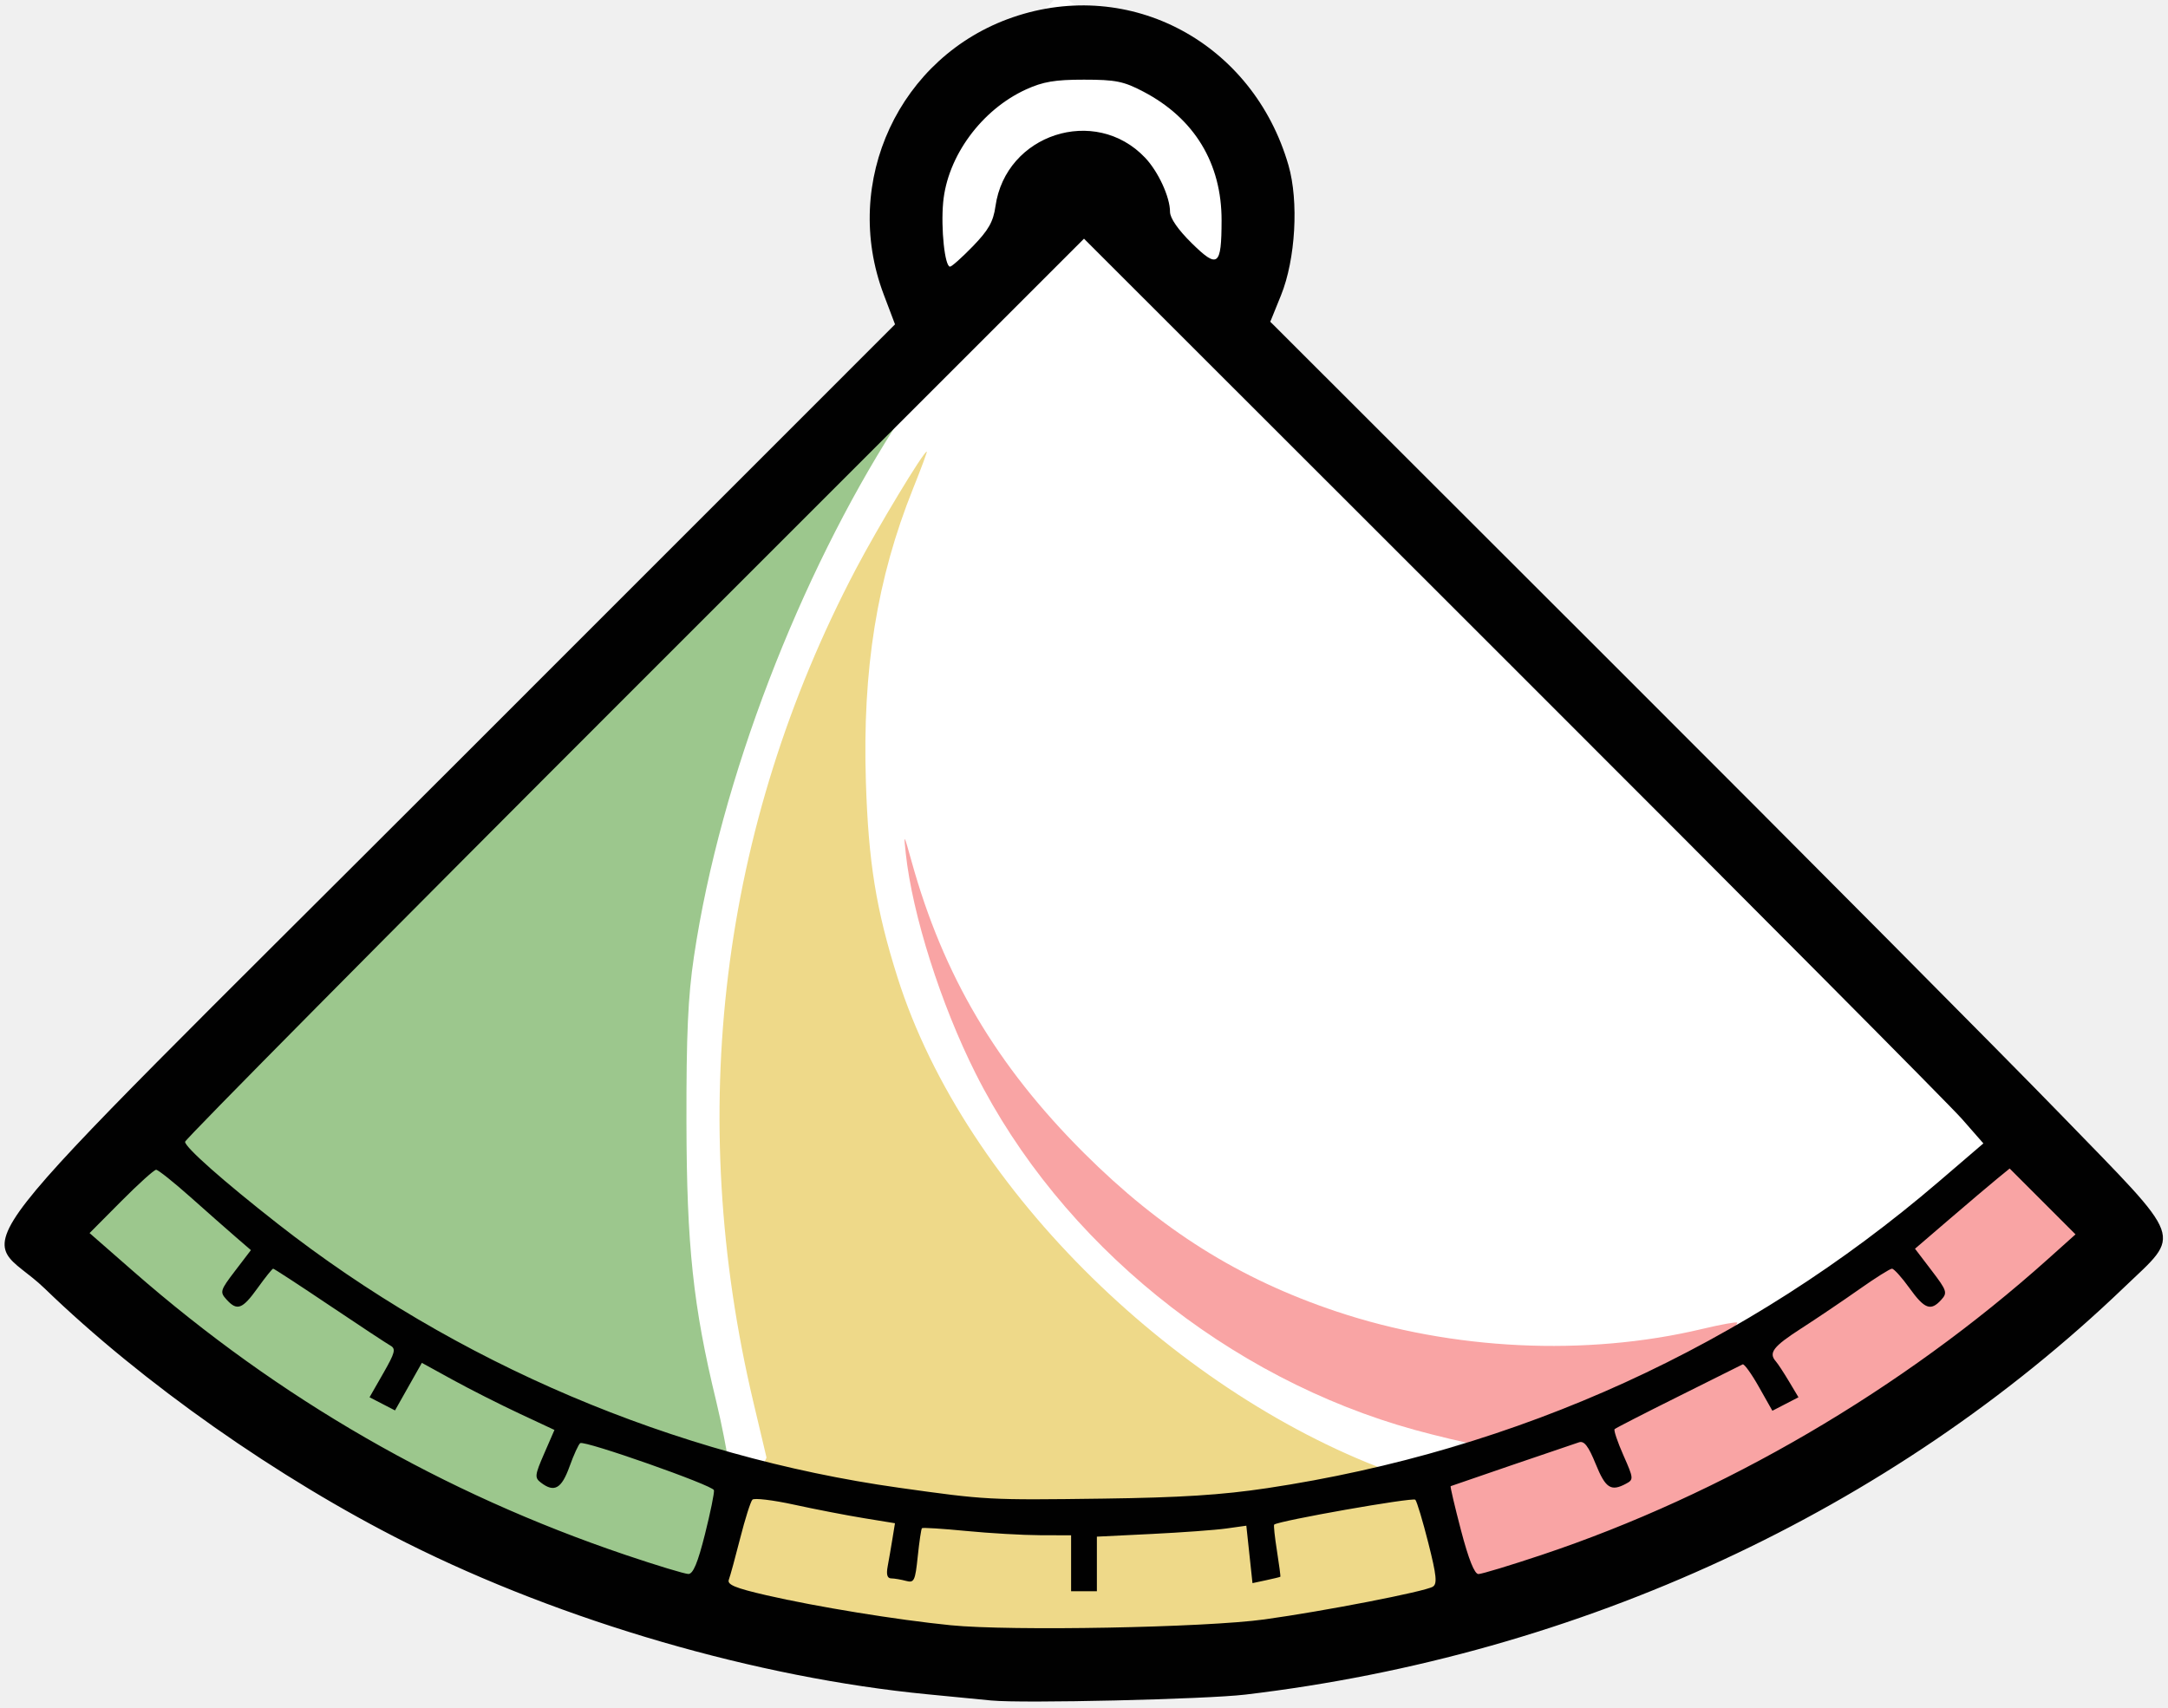
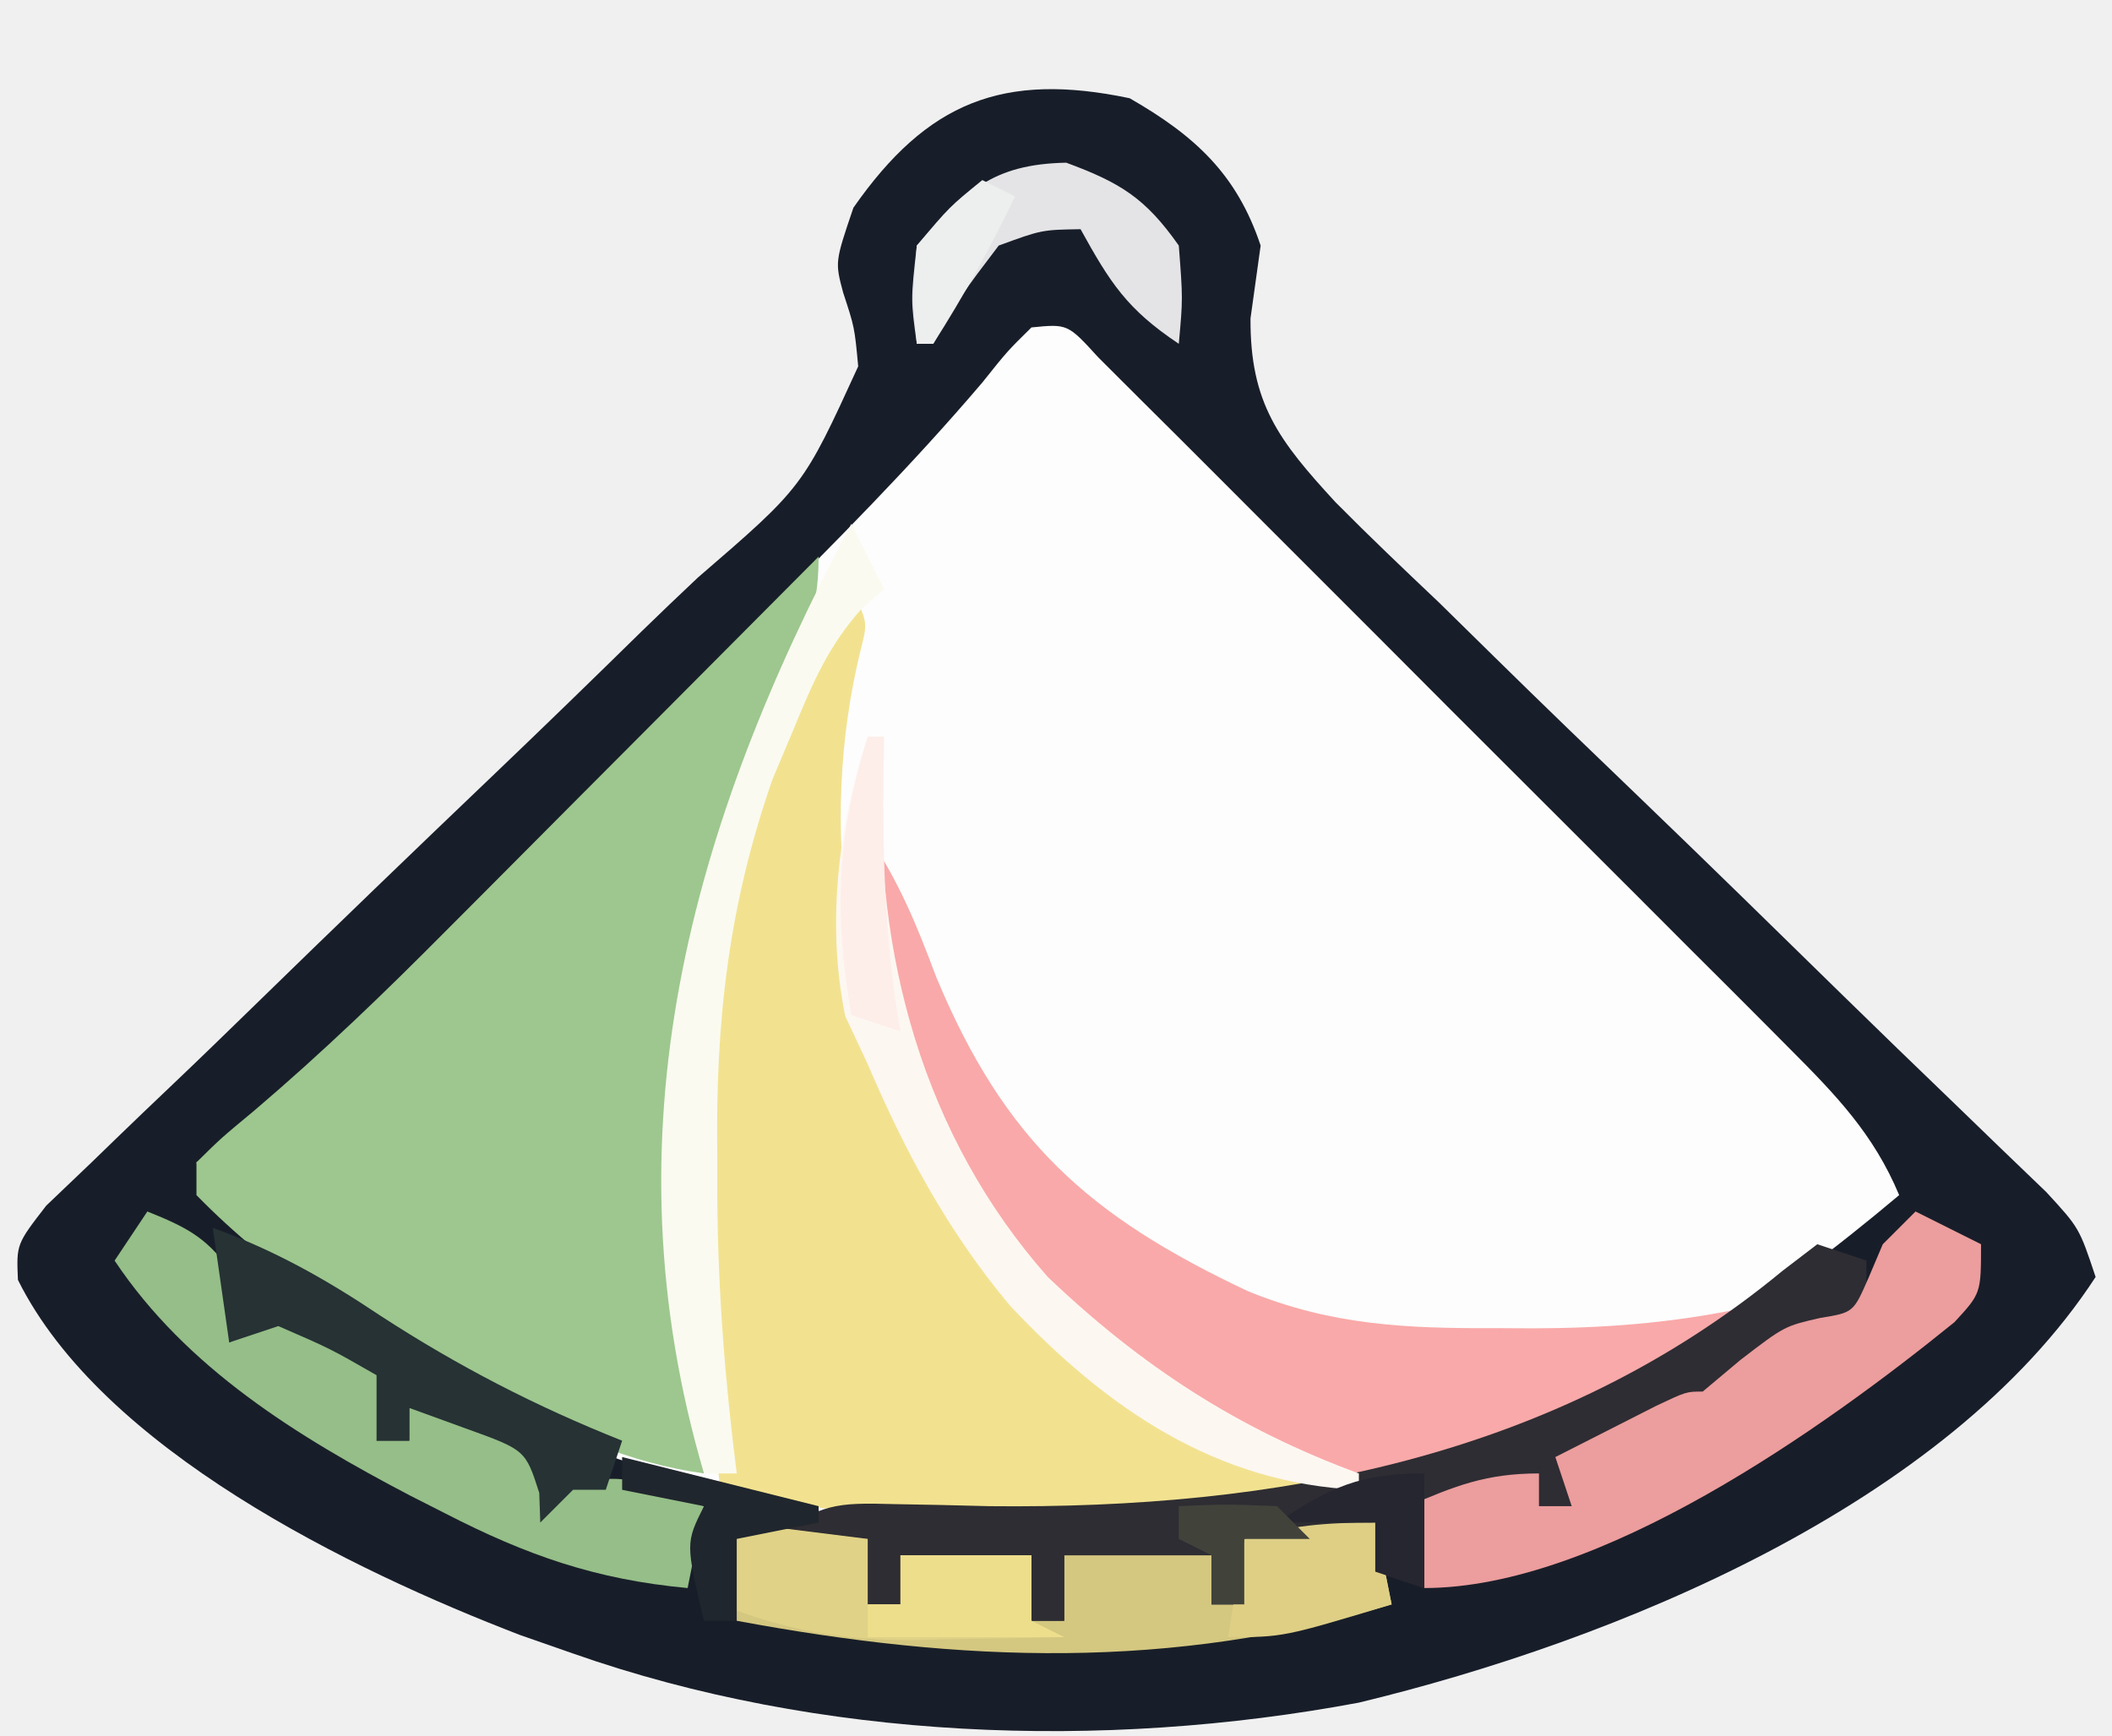
- <svg xmlns="http://www.w3.org/2000/svg" version="1.1" id="svg32" width="224" height="176.444" viewBox="0 0 224 176.444">
-   <defs id="defs36" />
-   <g id="g38">
-     <g id="g1005" style="display:inline">
-       <g id="g3023" style="display:inline">
-         <path style="display:inline;fill:#ffffff;stroke-width:0.896" d="M 97.079,34.517 3.638,128.27 112.603,174.787 C 162.606,128.329 217.966,138.451 219.295,130.178 223.103,106.468 110.455,45.671 131.47,14.47 L 109.462,-0.615 94.282,15.513 Z" id="path3019" />
-       </g>
-       <path style="display:inline;fill:#eed989;stroke-width:0.444" d="m 103.111,169.398 c -8.999,-0.585 -27.019,-3.463 -28.091,-4.495 -0.172,-0.165 -0.802,-3.238 0.195,-5.447 l 4.449,-9.85 c 7.422,2.6 20.104,-0.629 35.97,0.437 15.52,1.044 29.707,-1.451 32.075,7.149 0.637,2.452 3.801,8.621 2.342,7.974 -15.49,2.538 -31.517,5.143 -46.94,4.233 z M 79.284,150.998 77.849,144.944 C 70.786,115.14 74.428,85.467 88.42,58.828 c 2.276,-4.333 6.999,-12.162 7.338,-12.162 0.064,0 -0.574,1.719 -1.417,3.82 -3.735,9.303 -5.245,18.691 -4.876,30.324 0.263,8.303 1.053,13.191 3.259,20.175 7.045,22.3 29.442,43.432 51.527,51.317" id="path1019" />
-       <path style="display:inline;fill:#f9a4a4;stroke-width:0.444" d="m 150.521,161.954 c -2.234,-2.481 -2.238,-8.483 -1.982,-8.739 21.508,-11.693 43.656,-19.485 59.354,-33.475 2.228,2.228 5.728,5.855 7.956,8.083 -18.047,14.863 -40.874,29.767 -60.097,35.26 l -3.386,0.92 z m -4.298,-14.169 c -19.332,-5.317 -36.623,-19.349 -45.43,-36.866 -3.587,-7.134 -6.522,-16.379 -7.205,-22.696 -0.232,-2.144 -0.211,-2.114 0.604,0.821 3.27,11.784 8.774,21.097 17.78,30.088 7.974,7.961 16.05,13.035 26.1,16.399 11.974,4.008 25.794,4.669 37.803,1.808 1.901,-0.453 3.53,-0.749 3.621,-0.658 0.091,0.091 -1.855,2.98 -6.346,5.177 -8.172,3.999 -18.851,7.441 -20.744,7.38 -0.554,-0.018 -4.105,-0.882 -6.183,-1.453 z" id="path1017" />
-       <path style="display:inline;fill:#9cc78d;stroke-width:0.444" d="M 62.395,161.591 C 43.284,155.11 19.36,150.962 11.71,132.289 l -3.614,-5.23 3.841,-4.042 3.751,-3.323 c 40.296,9.942 34.59,24.681 59.11,34.051 1.47,-0.867 -2.22,10.011 -2.433,10.237 -0.051,0.055 -6.367,-1.17 -9.969,-2.391 z M 18.634,117.91 54.812,79.805 C 85.066,47.941 94.103,41.548 92.425,44.182 82.735,59.398 74.45,80.347 71.695,98.889 71.083,103.01 70.908,106.898 70.925,116 c 0.024,12.738 0.693,19.012 3.073,28.806 0.613,2.521 1.114,5.307 1.114,5.413 -13.017,2.835 -61.21,-24.101 -56.478,-32.309 z" id="path1015" />
-       <path style="display:inline;fill:#010101;stroke-width:0.444" d="m 102.444,175.739 c -0.978,-0.096 -3.972,-0.388 -6.654,-0.648 C 78.21,173.386 58.174,167.561 42.023,159.459 28.764,152.808 14.706,142.924 4.621,133.161 -2.123,126.632 -7.458,133.47 46.46,79.543 L 92.475,33.52 91.304,30.426 C 86.894,18.772 92.926,5.817 104.639,1.787 c 12.145,-4.178 24.833,2.634 28.489,15.297 1.075,3.723 0.73,9.72 -0.772,13.429 l -1.108,2.736 35.52,35.486 c 19.536,19.517 40.305,40.419 46.154,46.449 12.965,13.366 12.514,12.132 6.528,17.872 -24.088,23.097 -56.203,37.98 -90.782,42.071 -4.096,0.485 -23.026,0.925 -26.222,0.61 z m 28.222,-8.385 c 6.159,-0.852 16.557,-2.874 17.372,-3.378 0.475,-0.294 0.389,-1.149 -0.458,-4.503 -0.575,-2.277 -1.18,-4.295 -1.347,-4.485 -0.238,-0.272 -14.086,2.168 -14.584,2.57 -0.07,0.056 0.06,1.278 0.288,2.716 0.228,1.438 0.385,2.641 0.349,2.673 -0.036,0.033 -0.698,0.195 -1.472,0.36 l -1.406,0.301 -0.318,-2.968 -0.318,-2.968 -2.054,0.288 c -1.13,0.158 -4.604,0.413 -7.72,0.566 l -5.667,0.278 v 2.82 2.82 H 112 110.667 v -2.889 -2.889 l -3.222,-0.011 c -1.772,-0.006 -5.207,-0.204 -7.634,-0.44 -2.426,-0.236 -4.476,-0.365 -4.555,-0.286 -0.079,0.079 -0.274,1.392 -0.433,2.919 -0.266,2.544 -0.368,2.755 -1.223,2.526 -0.513,-0.138 -1.199,-0.253 -1.524,-0.257 -0.403,-0.004 -0.518,-0.395 -0.363,-1.228 0.125,-0.672 0.347,-1.953 0.492,-2.847 l 0.264,-1.624 -3.234,-0.528 c -1.779,-0.29 -5.017,-0.917 -7.195,-1.393 -2.178,-0.475 -4.114,-0.707 -4.301,-0.514 -0.187,0.193 -0.755,1.985 -1.262,3.982 -0.507,1.997 -1.035,3.926 -1.173,4.287 -0.196,0.512 0.654,0.864 3.889,1.609 5.157,1.188 13.478,2.543 19.03,3.098 6.192,0.619 26.31,0.244 32.444,-0.605 z m -57.829,-8.798 c 0.568,-2.261 0.986,-4.311 0.929,-4.556 -0.117,-0.502 -13.339,-5.153 -13.814,-4.86 -0.169,0.104 -0.666,1.19 -1.106,2.413 -0.828,2.303 -1.577,2.725 -2.958,1.668 -0.665,-0.509 -0.637,-0.762 0.336,-3 l 1.063,-2.444 -3.644,-1.705 c -2.004,-0.938 -5.086,-2.497 -6.85,-3.467 l -3.206,-1.762 -1.387,2.458 -1.387,2.458 -1.316,-0.68 -1.316,-0.68 1.419,-2.48 c 1.226,-2.142 1.324,-2.532 0.726,-2.867 -0.381,-0.213 -3.222,-2.088 -6.314,-4.165 -3.091,-2.078 -5.697,-3.777 -5.789,-3.777 -0.092,0 -0.814,0.9 -1.604,2 -1.582,2.203 -2.119,2.4 -3.222,1.182 -0.698,-0.772 -0.647,-0.941 0.894,-2.959 l 1.634,-2.14 -1.518,-1.31 c -0.835,-0.72 -2.954,-2.589 -4.709,-4.152 -1.755,-1.563 -3.36,-2.843 -3.567,-2.843 -0.207,0 -1.838,1.472 -3.626,3.272 l -3.25,3.272 4.516,3.951 c 15.069,13.183 31.991,22.931 50.895,29.32 3.178,1.074 6.084,1.955 6.458,1.958 0.489,0.004 0.971,-1.151 1.713,-4.105 z m 86.481,2.124 c 18.709,-6.251 37.223,-17.075 52.279,-30.564 l 2.847,-2.551 -3.402,-3.403 -3.402,-3.403 -1.303,1.065 c -0.717,0.586 -2.917,2.451 -4.89,4.145 l -3.587,3.08 1.712,2.246 c 1.588,2.082 1.661,2.303 1.001,3.031 -1.086,1.2 -1.723,0.964 -3.288,-1.214 -0.79,-1.1 -1.602,-2 -1.804,-2 -0.202,0 -1.718,0.954 -3.369,2.119 -1.651,1.165 -4.352,2.989 -6.002,4.052 -2.908,1.874 -3.408,2.523 -2.627,3.407 0.205,0.232 0.815,1.162 1.355,2.066 l 0.982,1.644 -1.348,0.697 -1.348,0.697 -1.395,-2.471 c -0.767,-1.359 -1.521,-2.405 -1.675,-2.323 -0.154,0.081 -3.15,1.576 -6.657,3.323 -3.508,1.746 -6.466,3.264 -6.574,3.372 -0.108,0.108 0.3,1.321 0.907,2.695 1.065,2.407 1.074,2.514 0.27,2.944 -1.556,0.833 -2.113,0.471 -3.129,-2.033 -0.749,-1.845 -1.188,-2.42 -1.718,-2.25 -0.839,0.27 -13.104,4.462 -13.27,4.536 -0.062,0.028 0.419,2.082 1.07,4.566 0.781,2.982 1.393,4.516 1.799,4.516 0.339,0 3.292,-0.894 6.563,-1.987 z m -28.43,-6.882 c 25.968,-3.898 49.627,-14.699 69.463,-31.711 l 4.574,-3.923 -2.213,-2.526 C 201.497,114.248 180.588,93.211 156.25,68.89 L 112,24.668 65.556,71.111 C 40.011,96.655 19.116,117.754 19.121,117.999 c 0.013,0.579 3.966,4.078 9.545,8.449 18.436,14.445 40.995,24.036 64.222,27.302 9.038,1.271 9.228,1.281 21.111,1.123 7.97,-0.106 12.239,-0.378 16.889,-1.076 z M 100.523,25.444 c 1.615,-1.668 2.105,-2.534 2.329,-4.126 1.053,-7.458 10.293,-10.462 15.457,-5.025 1.364,1.436 2.579,4.073 2.579,5.598 0,0.65 0.827,1.846 2.239,3.236 2.706,2.666 3.078,2.385 3.088,-2.333 C 126.228,16.881 123.412,12.236 118.14,9.473 116.096,8.401 115.269,8.234 112,8.233 c -2.995,-0.002 -4.238,0.209 -6,1.015 -4.597,2.103 -8.12,6.914 -8.552,11.678 -0.246,2.708 0.172,6.63 0.707,6.63 0.178,0 1.243,-0.95 2.368,-2.111 z" id="path1007" />
-     </g>
-   </g>
+ <svg xmlns="http://www.w3.org/2000/svg" version="1.1" width="129" height="106">
+   <path d="M0 0 C3.975 2.285 6.542 4.627 8 9 C7.795 10.483 7.588 11.966 7.381 13.449 C7.352 18.633 9.11 20.911 12.574 24.677 C14.642 26.766 16.767 28.788 18.902 30.809 C20.023 31.906 21.142 33.005 22.258 34.107 C25.191 36.991 28.151 39.843 31.12 42.69 C35.307 46.715 39.454 50.781 43.606 54.843 C45.815 57.004 48.035 59.153 50.263 61.293 C51.275 62.272 52.286 63.25 53.297 64.228 C54.183 65.08 55.069 65.931 55.982 66.808 C58 69 58 69 59 72 C49.911 85.958 29.601 94.238 14 98 C-1.691 100.937 -18.92 100.298 -34 95 C-35.071 94.626 -36.142 94.252 -37.246 93.867 C-47.544 89.905 -62.76 82.526 -67.905 72.18 C-68 70 -68 70 -66.177 67.643 C-64.81 66.338 -64.81 66.338 -63.416 65.007 C-62.917 64.524 -62.418 64.04 -61.904 63.542 C-60.818 62.491 -59.727 61.447 -58.63 60.407 C-56.895 58.759 -55.178 57.093 -53.464 55.421 C-48.591 50.67 -43.692 45.948 -38.769 41.249 C-35.76 38.374 -32.776 35.475 -29.805 32.559 C-28.67 31.455 -27.524 30.359 -26.37 29.274 C-19.954 23.743 -19.954 23.743 -16.582 16.377 C-16.805 13.991 -16.805 13.991 -17.501 11.874 C-18 10 -18 10 -16.875 6.688 C-12.367 0.226 -7.733 -1.624 0 0 Z " fill="#FDFDFD" transform="translate(69,6)" />
+   <path d="M0 0 C3.975 2.285 6.542 4.627 8 9 C7.795 10.483 7.588 11.966 7.381 13.449 C7.352 18.633 9.11 20.911 12.574 24.677 C14.642 26.766 16.767 28.788 18.902 30.809 C20.023 31.906 21.142 33.005 22.258 34.107 C25.191 36.991 28.151 39.843 31.12 42.69 C35.307 46.715 39.454 50.781 43.606 54.843 C45.815 57.004 48.035 59.153 50.263 61.293 C51.275 62.272 52.286 63.25 53.297 64.228 C54.183 65.08 55.069 65.931 55.982 66.808 C58 69 58 69 59 72 C49.911 85.958 29.601 94.238 14 98 C-1.691 100.937 -18.92 100.298 -34 95 C-35.071 94.626 -36.142 94.252 -37.246 93.867 C-47.544 89.905 -62.76 82.526 -67.905 72.18 C-68 70 -68 70 -66.177 67.643 C-64.81 66.338 -64.81 66.338 -63.416 65.007 C-62.917 64.524 -62.418 64.04 -61.904 63.542 C-60.818 62.491 -59.727 61.447 -58.63 60.407 C-56.895 58.759 -55.178 57.093 -53.464 55.421 C-48.591 50.67 -43.692 45.948 -38.769 41.249 C-35.76 38.374 -32.776 35.475 -29.805 32.559 C-28.67 31.455 -27.524 30.359 -26.37 29.274 C-19.954 23.743 -19.954 23.743 -16.582 16.377 C-16.805 13.991 -16.805 13.991 -17.501 11.874 C-18 10 -18 10 -16.875 6.688 C-12.367 0.226 -7.733 -1.624 0 0 Z M-6 14 C-7.474 15.452 -7.474 15.452 -9.012 17.379 C-13.36 22.488 -18.054 27.198 -22.801 31.934 C-24.177 33.311 -24.177 33.311 -25.581 34.717 C-27.507 36.644 -29.434 38.569 -31.363 40.493 C-33.835 42.96 -36.303 45.431 -38.77 47.904 C-41.132 50.27 -43.498 52.633 -45.863 54.996 C-46.75 55.885 -47.636 56.773 -48.549 57.688 C-49.777 58.911 -49.777 58.911 -51.029 60.158 C-52.109 61.238 -52.109 61.238 -53.212 62.339 C-55 64 -55 64 -57 65 C-54.148 72.733 -42.734 77.852 -35.688 81.375 C-17.857 89.09 3.545 89.365 21.688 82.688 C31.363 78.725 38.999 73.732 47 67 C45.441 63.271 43.147 60.893 40.307 58.048 C39.832 57.569 39.357 57.091 38.867 56.598 C37.302 55.024 35.729 53.457 34.156 51.891 C33.065 50.798 31.974 49.705 30.883 48.612 C28.6 46.326 26.313 44.043 24.024 41.763 C21.085 38.835 18.155 35.899 15.227 32.959 C12.978 30.703 10.724 28.451 8.469 26.201 C7.386 25.12 6.305 24.037 5.225 22.952 C3.719 21.442 2.207 19.937 0.693 18.435 C-0.167 17.576 -1.027 16.718 -1.913 15.833 C-3.787 13.78 -3.787 13.78 -6 14 Z " fill="#181E29" transform="translate(69,6)" />
+   <path d="M0 0 C0 3.413 -0.804 4.907 -2.312 7.938 C-9.305 23.233 -9.397 39.529 -7 56 C-11.636 55.363 -15.548 53.514 -19.688 51.438 C-20.742 50.909 -20.742 50.909 -21.818 50.371 C-27.738 47.312 -33.315 43.798 -38 39 C-38 38.34 -38 37.68 -38 37 C-36.508 35.528 -36.508 35.528 -34.459 33.828 C-30.327 30.312 -26.475 26.605 -22.656 22.754 C-22.002 22.098 -21.347 21.442 -20.673 20.766 C-18.613 18.701 -16.556 16.632 -14.5 14.562 C-13.091 13.149 -11.683 11.735 -10.273 10.322 C-6.846 6.884 -3.422 3.443 0 0 Z " fill="#9DC78E" transform="translate(50,34)" />
+   <path d="M0 0 C1 2 1 2 0.586 3.629 C-2.113 14.551 -0.266 26.227 5 36 C10.92 45.526 18.696 50.945 29 55 C29 55.33 29 55.66 29 56 C16.56 57.777 4.298 57.609 -8 55 C-9.579 41.312 -11.192 26.052 -6 13 C-5.578 11.916 -5.157 10.832 -4.723 9.715 C-1.346 1.346 -1.346 1.346 0 0 Z " fill="#F2E290" transform="translate(52,36)" />
+   <path d="M0 0 C1.935 2.902 2.968 5.438 4.188 8.688 C8.357 18.677 13.473 23.274 23.23 27.871 C28.329 29.949 32.902 30.153 38.375 30.125 C39.117 30.129 39.86 30.133 40.625 30.137 C44.86 30.129 48.829 29.834 53 29 C48.962 33.763 42.586 35.585 37 38 C35.824 38.578 34.649 39.155 33.438 39.75 C25.792 40.306 18.807 34.953 13.125 30.25 C5.397 22.872 0.199 13.009 -0.07 2.176 C-0.047 1.458 -0.024 0.74 0 0 Z " fill="#F9A9A9" transform="translate(53,51)" />
+   <path d="M0 0 C2.691 0.176 5.329 0.618 8 1 C8 2.32 8 3.64 8 5 C8.66 5 9.32 5 10 5 C10 4.01 10 3.02 10 2 C12.64 2 15.28 2 18 2 C18 3.32 18 4.64 18 6 C18.66 6 19.32 6 20 6 C20 4.68 20 3.36 20 2 C22.97 2 25.94 2 29 2 C29 2.99 29 3.98 29 5 C29.66 5 30.32 5 31 5 C31 3.68 31 2.36 31 1 C33.64 0.67 36.28 0.34 39 0 C39.495 2.475 39.495 2.475 40 5 C26.539 9.038 13.762 8.56 0 6 C-0.382 4.344 -0.714 2.675 -1 1 C-0.67 0.67 -0.34 0.34 0 0 Z " fill="#D4C780" transform="translate(45,93)" />
+   <path d="M0 0 C0.99 0.33 1.98 0.66 3 1 C3 2.65 3 4.3 3 6 C2.443 5.753 1.886 5.505 1.312 5.25 C-1.207 4.731 -1.207 4.731 -3.688 6.75 C-6.208 8.857 -6.208 8.857 -7 12 C-7.66 11.34 -8.32 10.68 -9 10 C-10.98 10.99 -12.96 11.98 -15 13 C-15 13.99 -15 14.98 -15 16 C-15.66 16 -16.32 16 -17 16 C-17 15.34 -17 14.68 -17 14 C-19.64 14.66 -22.28 15.32 -25 16 C-24.505 18.475 -24.505 18.475 -24 21 C-24.99 20.67 -25.98 20.34 -27 20 C-27 19.01 -27 18.02 -27 17 C-30.96 17.495 -30.96 17.495 -35 18 C-35 19.32 -35 20.64 -35 22 C-35.66 22 -36.32 22 -37 22 C-37 21.01 -37 20.02 -37 19 C-39.97 19 -42.94 19 -46 19 C-46 20.32 -46 21.64 -46 23 C-46.66 23 -47.32 23 -48 23 C-48 21.68 -48 20.36 -48 19 C-50.64 19 -53.28 19 -56 19 C-56 19.99 -56 20.98 -56 22 C-56.66 22 -57.32 22 -58 22 C-58 20.68 -58 19.36 -58 18 C-59.98 18 -61.96 18 -64 18 C-60.764 15.843 -60.021 15.771 -56.316 15.875 C-55.395 15.892 -54.473 15.909 -53.523 15.927 C-52.546 15.951 -51.569 15.975 -50.562 16 C-33.109 16.185 -16.004 13.091 -2.125 1.625 C-1.424 1.089 -0.723 0.552 0 0 Z " fill="#2E2D33" transform="translate(111,76)" />
+   <path d="M0 0 C1.32 0.66 2.64 1.32 4 2 C4 5 4 5 2.375 6.762 C-5.629 13.252 -19.318 23 -30 23 C-30.33 21.35 -30.66 19.7 -31 18 C-28.094 16.743 -26.204 16 -23 16 C-23 16.66 -23 17.32 -23 18 C-22.34 18 -21.68 18 -21 18 C-21.33 17.01 -21.66 16.02 -22 15 C-20.689 14.331 -19.376 13.665 -18.062 13 C-16.966 12.443 -16.966 12.443 -15.848 11.875 C-14 11 -14 11 -13 11 C-12.237 10.361 -11.474 9.721 -10.688 9.062 C-8 7 -8 7 -5.812 6.5 C-3.797 6.172 -3.797 6.172 -2.875 4.062 C-2.442 3.042 -2.442 3.042 -2 2 C-1.34 1.34 -0.68 0.68 0 0 Z " fill="#EC9D9D" transform="translate(117,74)" />
+   <path d="M0 0 C2.536 1.015 3.794 1.685 5.312 4 C5.539 4.66 5.766 5.32 6 6 C5.67 6.66 5.34 7.32 5 8 C6.32 7.34 7.64 6.68 9 6 C10.98 7.32 12.96 8.64 15 10 C14.67 11.32 14.34 12.64 14 14 C14.66 14 15.32 14 16 14 C16 13.34 16 12.68 16 12 C19.375 12.547 21.082 13.055 24 15 C24 15.99 24 16.98 24 18 C24.536 17.629 25.073 17.258 25.625 16.875 C28.946 15.651 30.811 16.695 34 18 C33.505 20.475 33.505 20.475 33 23 C27.398 22.484 23.172 21.001 18.188 18.438 C17.492 18.085 16.796 17.732 16.08 17.368 C9.18 13.757 2.38 9.57 -2 3 C-1.34 2.01 -0.68 1.02 0 0 Z " fill="#95BE88" transform="translate(9,74)" />
+   <path d="M0 0 C0.33 0 0.66 0 1 0 C0.954 0.643 0.907 1.286 0.859 1.949 C0.407 13.284 3.378 24.383 11 33 C16.691 38.43 22.62 42.29 30 45 C30 45.33 30 45.66 30 46 C21.273 45.621 14.565 41.005 8.688 34.75 C4.9 30.213 2.315 25.415 0 20 C-0.454 19.031 -0.907 18.061 -1.375 17.062 C-2.526 11.425 -1.813 5.44 0 0 Z " fill="#FDF7F1" transform="translate(53,45)" />
+   <path d="M0 0 C0.66 1.32 1.32 2.64 2 4 C1.337 4.568 1.337 4.568 0.66 5.148 C-1.421 7.47 -2.375 9.744 -3.562 12.625 C-3.976 13.607 -4.39 14.59 -4.816 15.602 C-7.497 23.298 -8.3 30.372 -8.188 38.5 C-8.187 39.828 -8.187 39.828 -8.186 41.184 C-8.148 46.858 -7.715 52.371 -7 58 C-7.66 58 -8.32 58 -9 58 C-15.117 37.235 -9.832 18.403 0 0 Z " fill="#FAFAF0" transform="translate(52,32)" />
+   <path d="M0 0 C2.64 0.33 5.28 0.66 8 1 C8 2.32 8 3.64 8 5 C8.66 5 9.32 5 10 5 C10 4.01 10 3.02 10 2 C12.64 2 15.28 2 18 2 C18 3.32 18 4.64 18 6 C18.66 6.33 19.32 6.66 20 7 C17.625 7.054 15.251 7.094 12.875 7.125 C12.21 7.142 11.545 7.159 10.859 7.176 C6.505 7.218 3.044 6.6 -1 5 C-0.67 3.35 -0.34 1.7 0 0 Z " fill="#E0D286" transform="translate(45,93)" />
+   <path d="M0 0 C3.786 1.375 6.908 3.137 10.25 5.375 C14.995 8.459 19.747 10.912 25 13 C24.67 13.99 24.34 14.98 24 16 C23.34 16 22.68 16 22 16 C21.34 16.66 20.68 17.32 20 18 C19.979 17.402 19.959 16.804 19.938 16.188 C19.095 13.567 19.095 13.567 15.438 12.25 C14.303 11.838 13.169 11.425 12 11 C12 11.66 12 12.32 12 13 C11.34 13 10.68 13 10 13 C10 11.68 10 10.36 10 9 C7.167 7.375 7.167 7.375 4 6 C3.01 6.33 2.02 6.66 1 7 C0.67 4.69 0.34 2.38 0 0 Z " fill="#263234" transform="translate(13,75)" />
+   <path d="M0 0 C3.315 1.225 4.84 2.167 6.875 5.062 C7.125 8.312 7.125 8.312 6.875 11.062 C3.709 8.952 2.679 7.327 0.875 4.062 C-1.497 4.1 -1.497 4.1 -4.125 5.062 C-6.388 8.04 -6.388 8.04 -8.125 11.062 C-8.455 11.062 -8.785 11.062 -9.125 11.062 C-9.5 8.375 -9.5 8.375 -9.125 5.062 C-6.162 1.746 -4.527 0.091 0 0 Z " fill="#E4E4E6" transform="translate(65.125,9.9375)" />
+   <path d="M0 0 C0.33 1.65 0.66 3.3 1 5 C-5.625 7 -5.625 7 -9 7 C-8.67 5.02 -8.34 3.04 -8 1 C-5.108 0.174 -3.113 0 0 0 Z " fill="#DECF85" transform="translate(84,93)" />
+   <path d="M0 0 C2.64 0 5.28 0 8 0 C8 1.32 8 2.64 8 4 C8.66 4.33 9.32 4.66 10 5 C6.04 5 2.08 5 -2 5 C-2 4.34 -2 3.68 -2 3 C-1.34 3 -0.68 3 0 3 C0 2.01 0 1.02 0 0 Z " fill="#EDDE8C" transform="translate(55,95)" />
+   <path d="M0 0 C5.94 1.485 5.94 1.485 12 3 C12 3.33 12 3.66 12 4 C10.35 4.33 8.7 4.66 7 5 C7 6.65 7 8.3 7 10 C6.34 10 5.68 10 5 10 C3.875 5.25 3.875 5.25 5 3 C3.35 2.67 1.7 2.34 0 2 C0 1.34 0 0.68 0 0 Z " fill="#20262D" transform="translate(38,89)" />
+   <path d="M0 0 C0.33 0 0.66 0 1 0 C0.988 0.713 0.977 1.426 0.965 2.16 C0.914 7.563 1.054 12.678 2 18 C1.01 17.67 0.02 17.34 -1 17 C-2.075 10.725 -1.883 6.093 0 0 Z " fill="#FDEEEA" transform="translate(53,45)" />
+   <path d="M0 0 C0.66 0.33 1.32 0.66 2 1 C0.502 4.112 -1.14 7.088 -3 10 C-3.33 10 -3.66 10 -4 10 C-4.25 7.25 -4.25 7.25 -4 4 C-2 1.625 -2 1.625 0 0 Z " fill="#EDEEEE" transform="translate(60,11)" />
+   <path d="M0 0 C0 2.31 0 4.62 0 7 C-0.99 6.67 -1.98 6.34 -3 6 C-3 5.01 -3 4.02 -3 3 C-4.98 3 -6.96 3 -9 3 C-5.732 0.821 -3.92 0 0 0 Z " fill="#262630" transform="translate(87,90)" />
+   <path d="M0 0 C2.875 -0.125 2.875 -0.125 6 0 C6.66 0.66 7.32 1.32 8 2 C6.68 2 5.36 2 4 2 C4 3.32 4 4.64 4 6 C3.34 6 2.68 6 2 6 C2 5.01 2 4.02 2 3 C1.34 2.67 0.68 2.34 0 2 C0 1.34 0 0.68 0 0 Z " fill="#41433B" transform="translate(72,92)" />
</svg>
